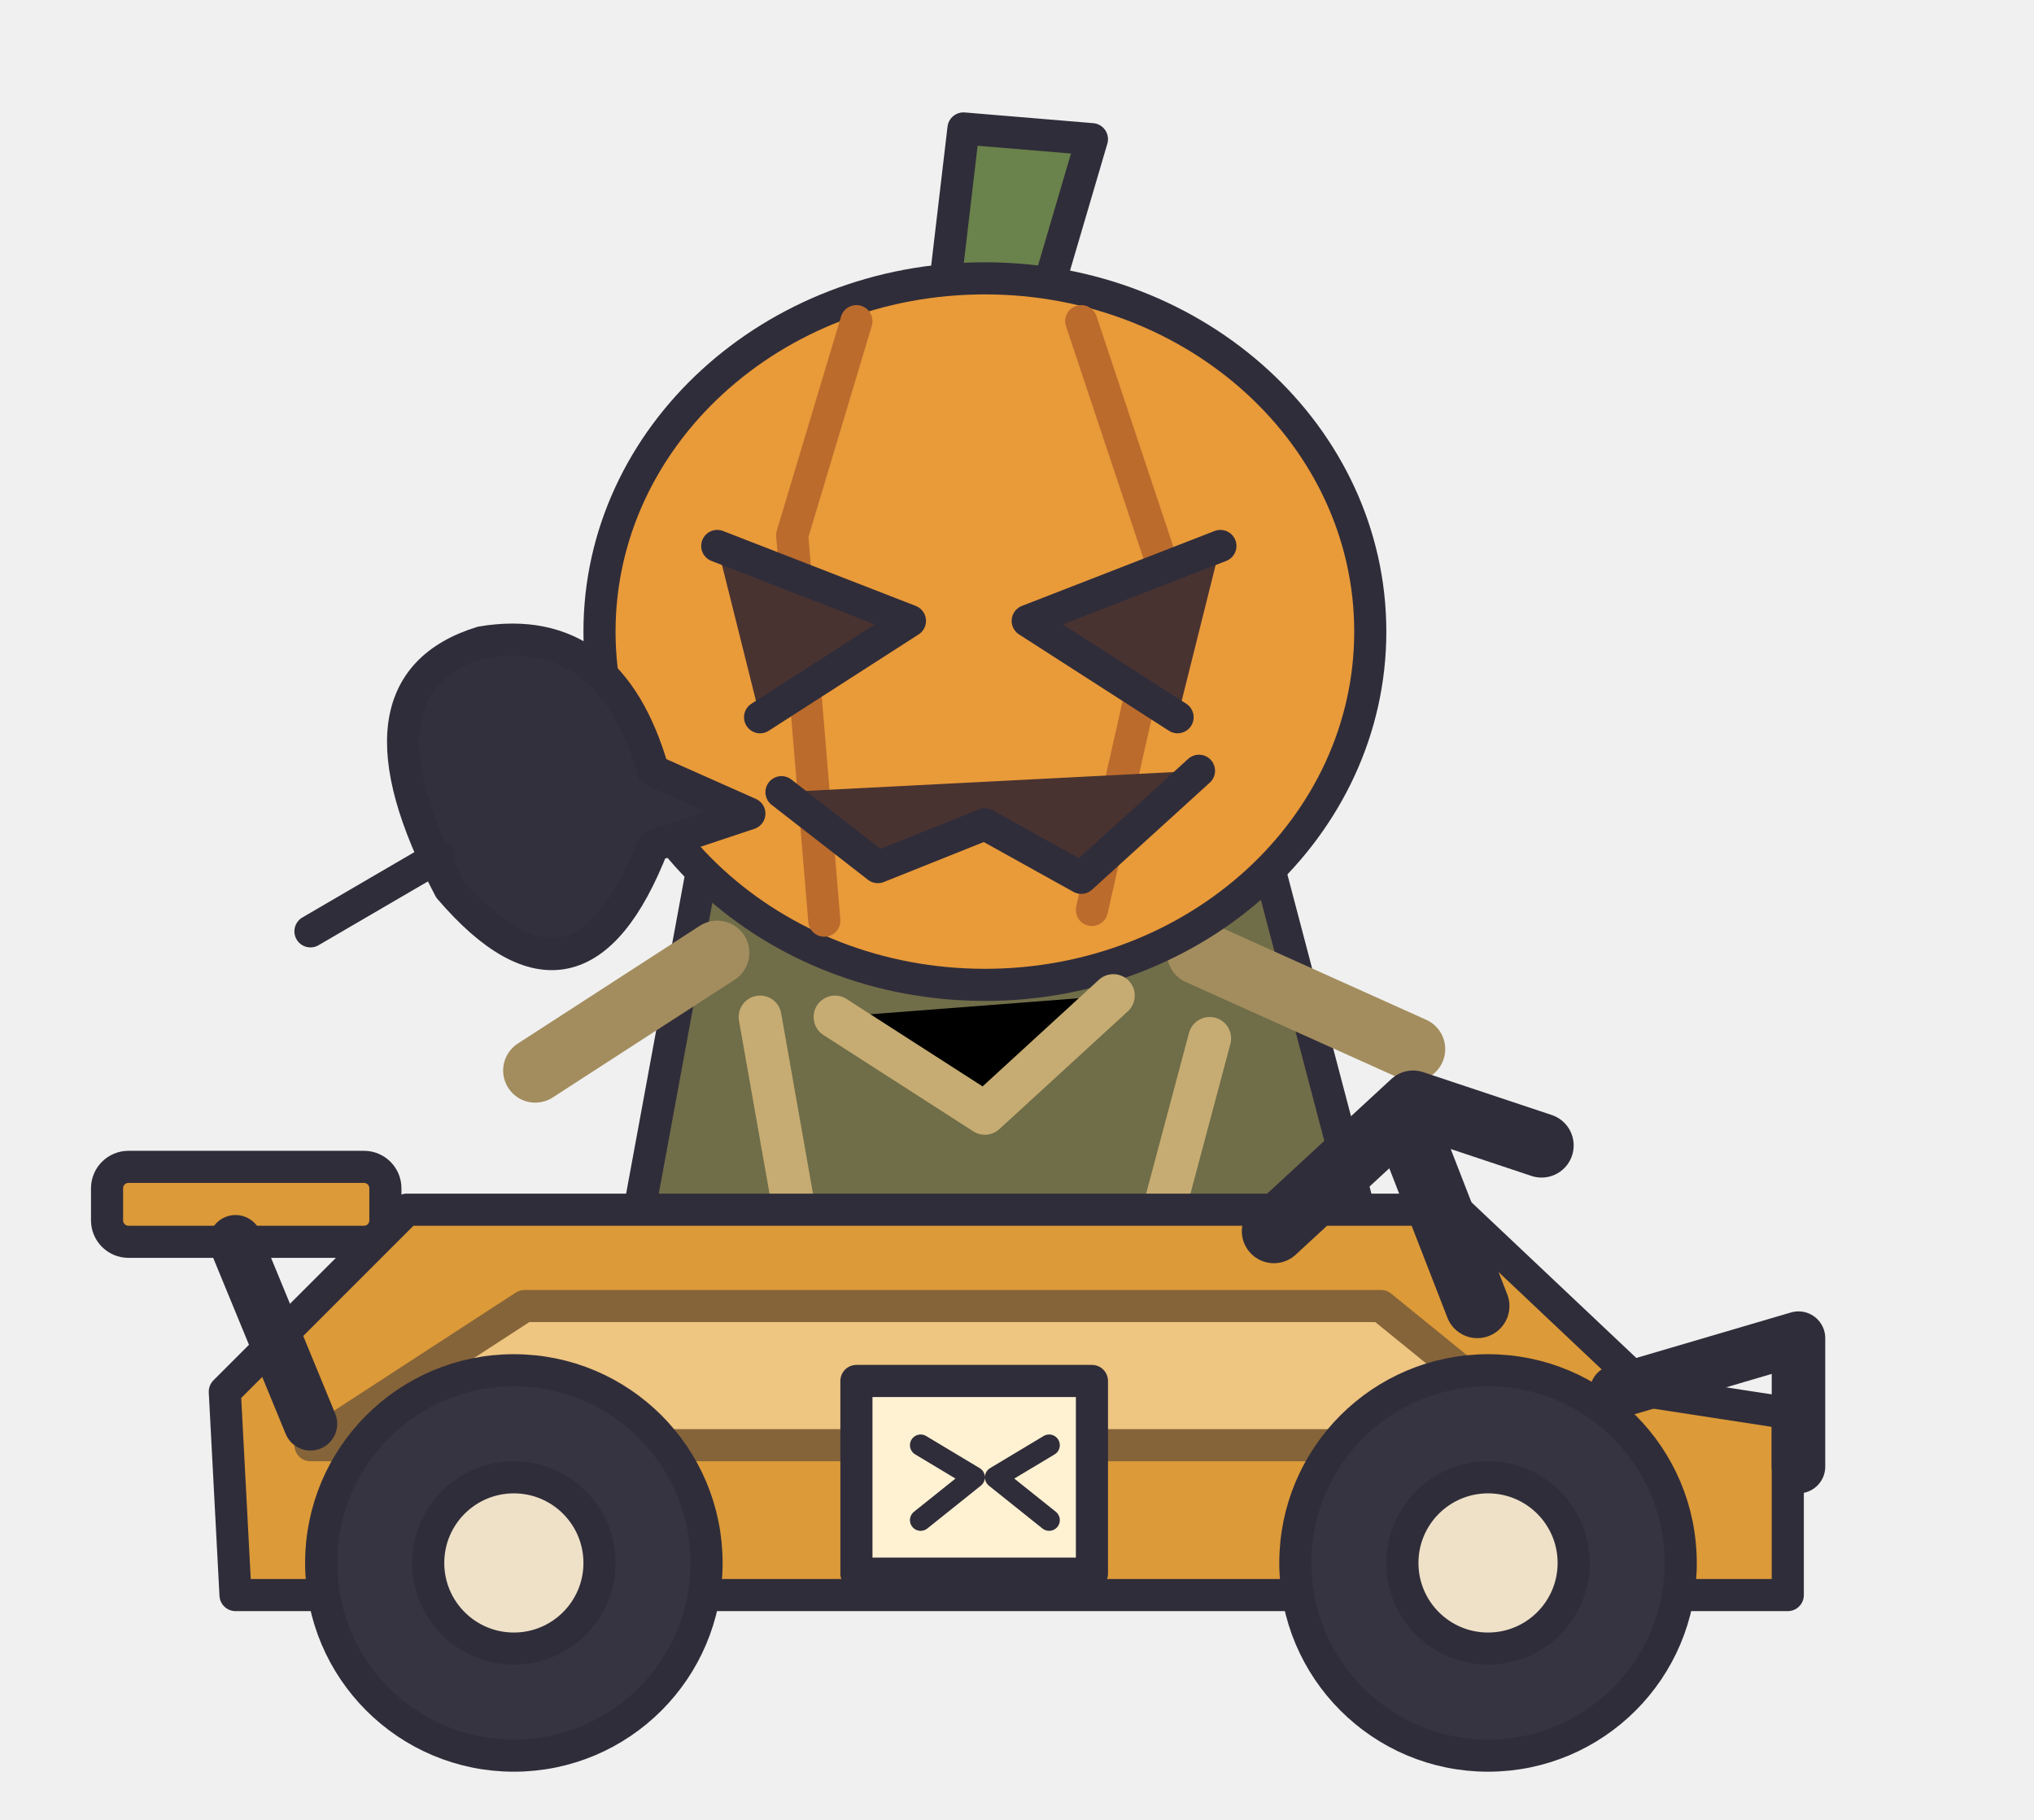
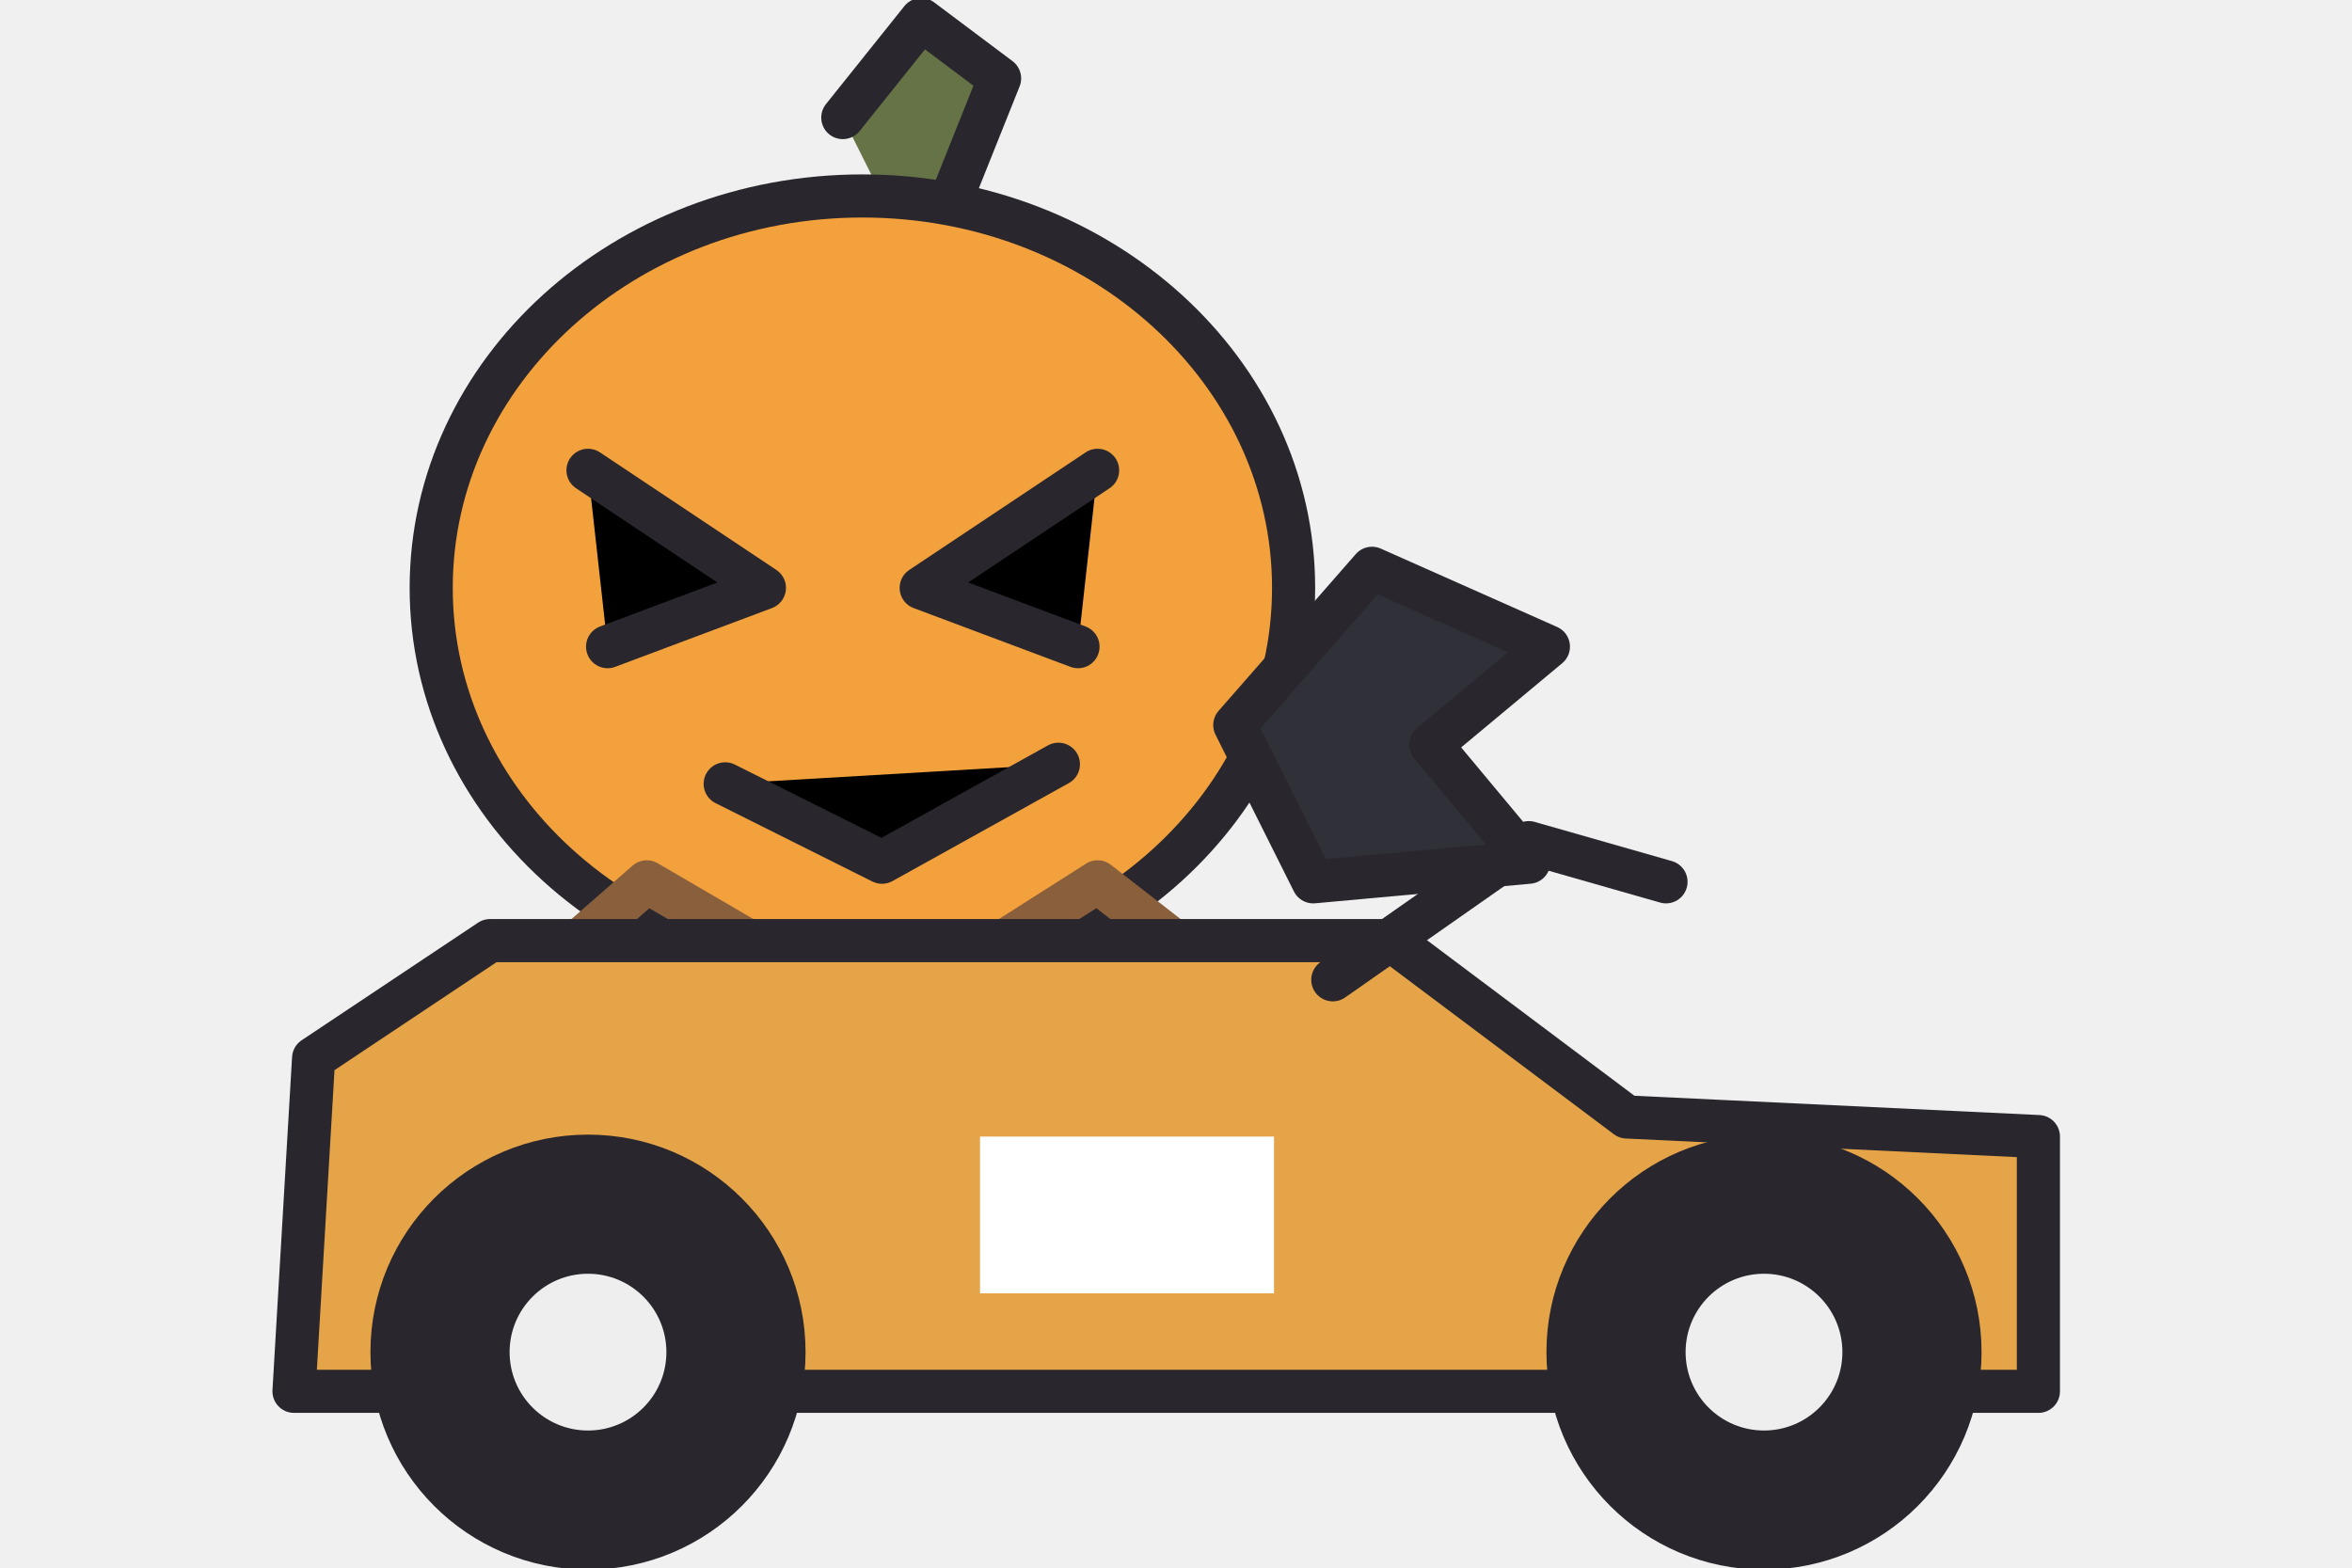
- <svg xmlns="http://www.w3.org/2000/svg" viewBox="0 0 190 170" role="img" aria-labelledby="title">
-   <g stroke="#302d3a" stroke-width="3" stroke-linejoin="round" stroke-linecap="round">
-     <path d="m59 117 7-38h52l10 38" fill="#706d49" />
-     <path d="m67 89-17 11m62-11 20 9" stroke="#a38d5e" stroke-width="6" />
-     <path d="m88 29 2-17 12 1-5 17" fill="#6a824b" />
-     <ellipse cx="92" cy="59" rx="36" ry="33" fill="#e99a39" />
-     <path d="m80 30-6 20 3 36m24-56 8 24-7 31" stroke="#bb6b2c" stroke-width="3" fill="none" />
-     <path d="m67 51 18 7-14 9m43-16-18 7 14 9M73 74l9 7 10-4 9 5 11-10" fill="#493331" />
-     <path d="m78 95 14 9 12-11m-33 2 3 17m39-15-4 15" stroke="#c6ac72" stroke-width="4" />
-     <path d="M42 83q-10-19 3-23 12-2 16 12l9 4-9 3q-7 18-19 4m-1-3-12 7" fill="#33303d" />
-     <path d="m21 130 17-17h98l18 17 13 2v17H22Z" fill="#dc9a38" />
-     <path d="m29 135 20-13h80l16 13Z" fill="#fff0c9" opacity=".5" />
-     <path d="m119 115 13-12 12 4m-13-3 7 18" fill="none" stroke-width="6" />
-     <path d="m151 130 17-5v12" fill="none" stroke-width="5" />
-     <rect x="10" y="109" width="26" height="7" rx="2" fill="#dc9a38" />
-     <path d="m22 116 7 17" stroke-width="5" />
-     <circle cx="48" cy="146" r="18" fill="#353440" />
-     <circle cx="48" cy="146" r="8" fill="#eee1c8" />
-     <circle cx="139" cy="146" r="18" fill="#353440" />
-     <circle cx="139" cy="146" r="8" fill="#eee1c8" />
-     <path d="m80 129h22v18H80Z" fill="#fff2d3" />
-     <path d="m86 135 5 3-5 4m12-7-5 3 5 4" fill="none" stroke-width="2" />
+ <svg xmlns="http://www.w3.org/2000/svg" viewBox="0 0 120 80" role="img" aria-labelledby="title">
+   <g stroke="#29272d" stroke-width="2.2" stroke-linejoin="round" stroke-linecap="round">
+     <path d="m43 6 4-5 4 3-4 10" fill="#657346" />
+     <ellipse cx="44" cy="30" rx="22" ry="20" fill="#f2a13d" />
+     <path d="m30 24 9 6-8 3m25-9-9 6 8 3m-18 7 8 4 9-5" />
+     <path d="m25 52 8-7 12 7 11-7 9 7" fill="none" stroke="#8a603c" />
+     <path d="m63 37 7-8 9 4-6 5 5 6-11 1Z" fill="#303039" />
+     <path d="m16 54 9-6h46l12 9 21 1v13H15Z" fill="#e6a448" />
+     <path d="m68 50 10-7 7 2" fill="none" />
+     <circle cx="30" cy="69" r="10" fill="#29272d" />
+     <circle cx="90" cy="69" r="10" fill="#29272d" />
+     <circle cx="30" cy="69" r="4" fill="#eee" stroke="none" />
+     <circle cx="90" cy="69" r="4" fill="#eee" stroke="none" />
+     <path d="M50 58h15v8H50Z" fill="white" stroke="none" />
  </g>
</svg>
